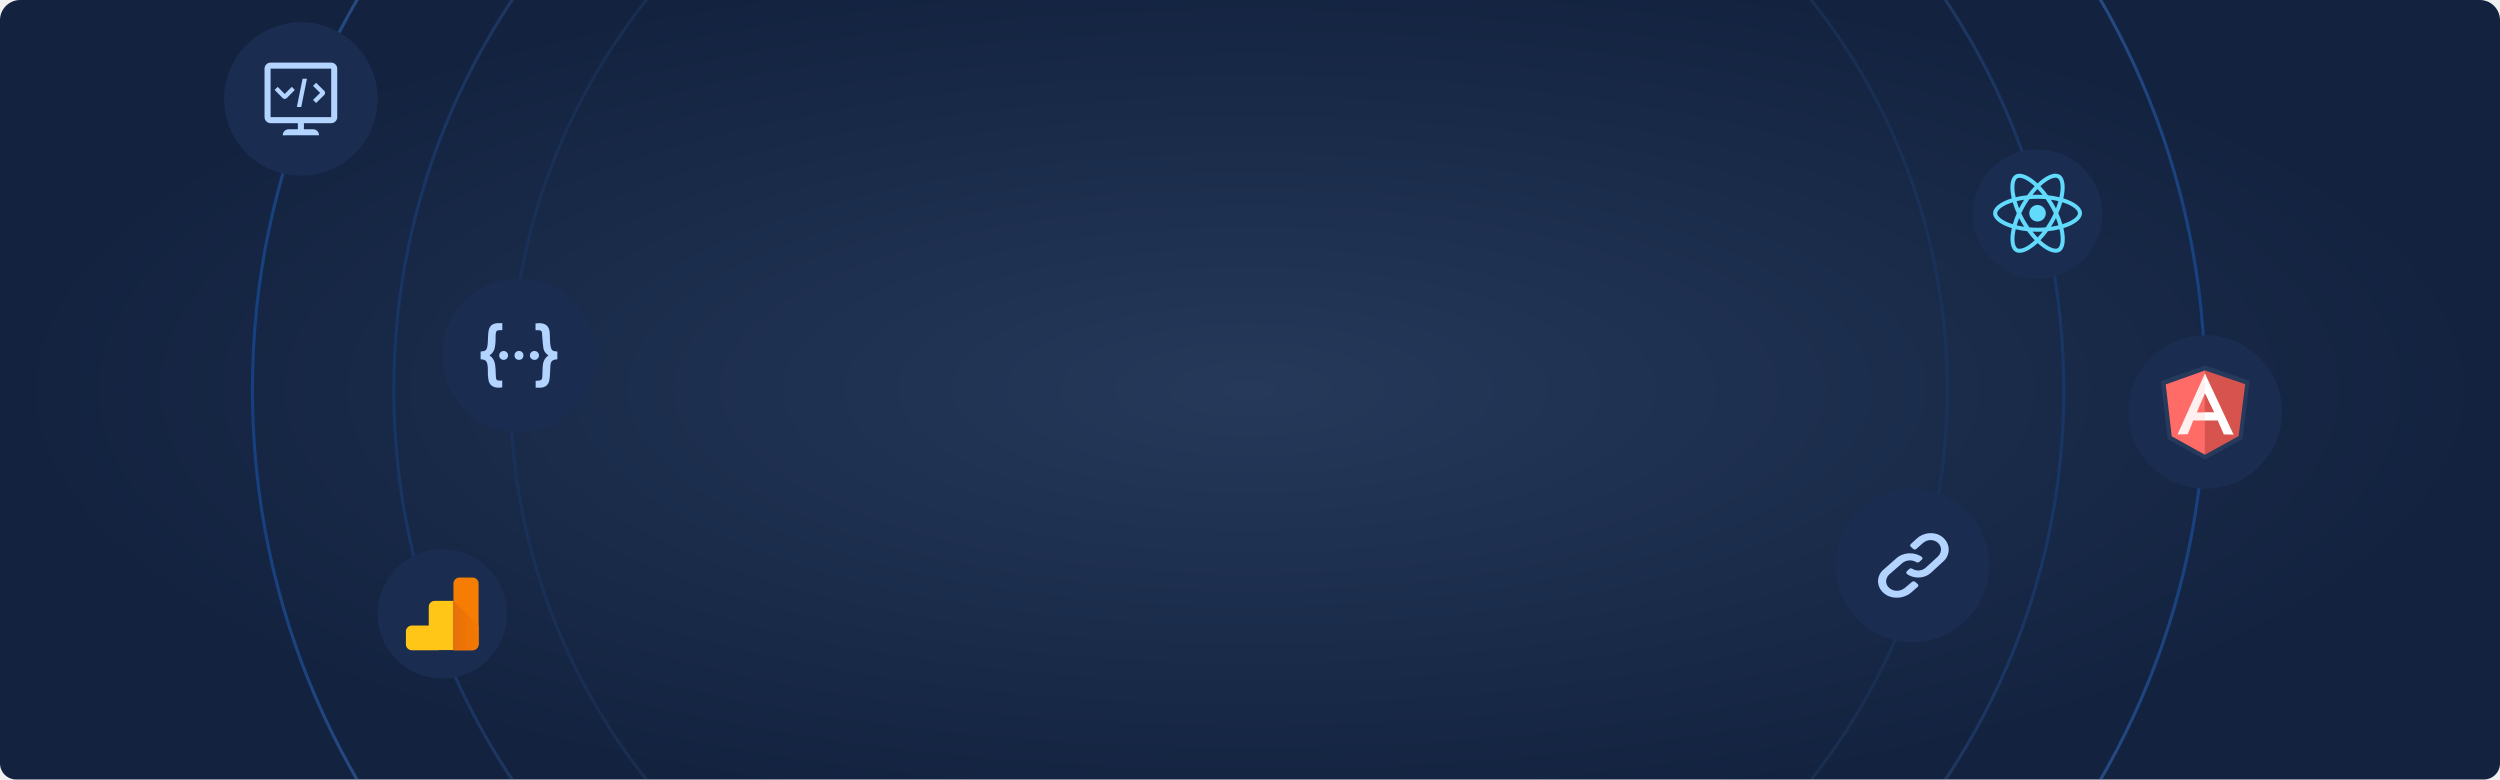
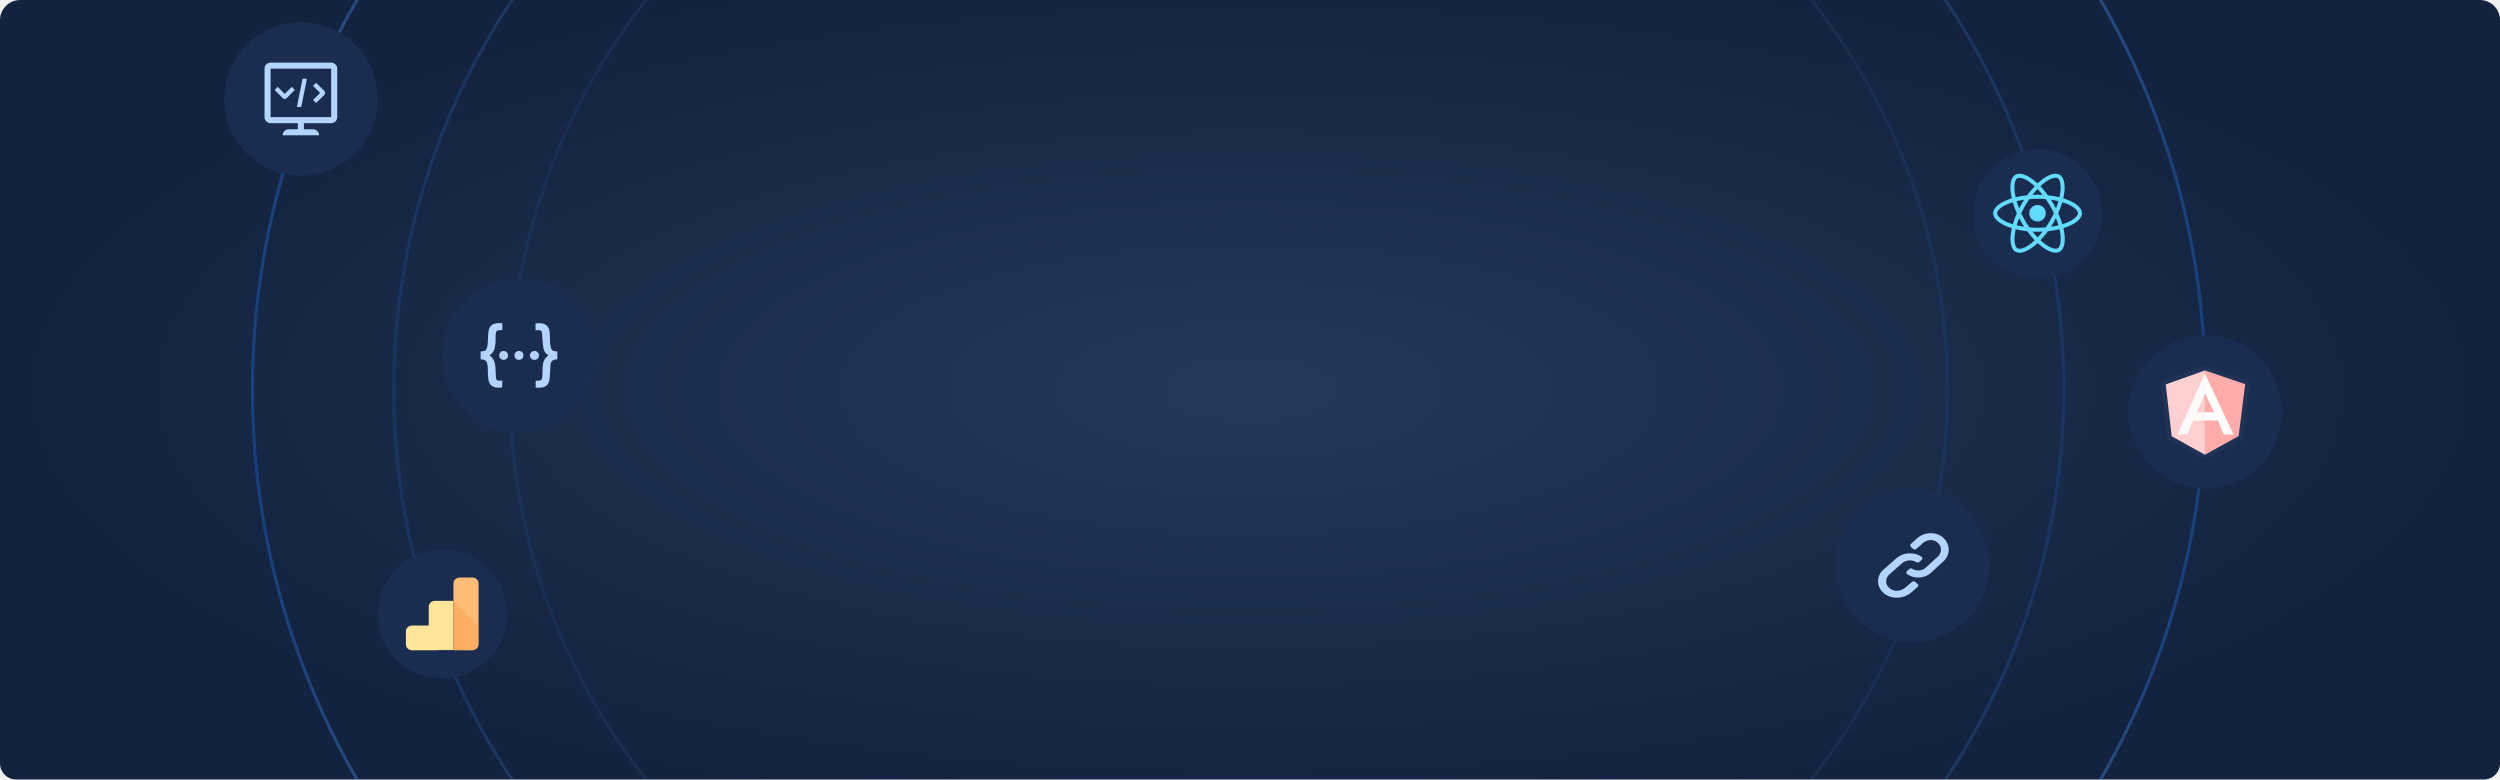
<svg xmlns="http://www.w3.org/2000/svg" xmlns:xlink="http://www.w3.org/1999/xlink" width="1238" height="386" viewBox="0 0 1238 386">
  <defs>
-     <linearGradient x1="50%" y1="0%" x2="50%" y2="100%" id="59tb9fjurd">
+     <linearGradient x1="50%" y1="0%" x2="50%" y2="100%" id="tkxrt24avd">
      <stop stop-color="#1565D8" offset="0%" />
      <stop stop-color="#F8FBFF" offset="59.738%" />
      <stop stop-color="#FFF" offset="100%" />
    </linearGradient>
-     <linearGradient x1="50%" y1="0%" x2="50%" y2="100%" id="hsfk5jet1e">
+     <linearGradient x1="50%" y1="0%" x2="50%" y2="100%" id="kbfxw3go3e">
      <stop stop-color="#1565D8" offset="0%" />
      <stop stop-color="#F8FBFF" offset="59.738%" />
      <stop stop-color="#FFF" offset="100%" />
    </linearGradient>
-     <linearGradient x1="50%" y1="0%" x2="50%" y2="100%" id="kifpcn1w3f">
+     <linearGradient x1="50%" y1="0%" x2="50%" y2="100%" id="uaj5ktj44f">
      <stop stop-color="#1565D8" offset="0%" />
      <stop stop-color="#F8FBFF" offset="59.738%" />
      <stop stop-color="#FFF" offset="100%" />
    </linearGradient>
-     <linearGradient x1=".333%" y1="99.884%" x2="100.095%" y2="99.884%" id="6xprsg7pfg">
+     <linearGradient x1=".333%" y1="99.884%" x2="100.095%" y2="99.884%" id="iu3qcswhng">
      <stop stop-color="#E96F0B" offset="0%" />
      <stop stop-color="#F37901" offset="100%" />
    </linearGradient>
-     <radialGradient cx="50%" cy="50%" fx="50%" fy="50%" r="159.537%" gradientTransform="matrix(.3118 0 0 .34937 .344 .325)" id="f89g5ztz0b">
+     <radialGradient cx="50%" cy="50%" fx="50%" fy="50%" r="159.537%" gradientTransform="matrix(.3118 0 0 .34937 .344 .325)" id="raacsbpozb">
      <stop stop-color="#26395A" offset="0%" />
      <stop stop-color="#12223F" offset="100%" />
    </radialGradient>
-     <path d="M10 0h1218c5.523 0 10 4.477 10 10v368a8 8 0 0 1-8 8H8a8 8 0 0 1-8-8V10C0 4.477 4.477 0 10 0z" id="127au7sz9a" />
+     <path d="M10 0h1218c5.523 0 10 4.477 10 10v368a8 8 0 0 1-8 8H8a8 8 0 0 1-8-8V10C0 4.477 4.477 0 10 0z" id="hn589kwg3a" />
  </defs>
  <g fill="none" fill-rule="evenodd">
-     <mask id="b75nc19qdc" fill="#fff">
-       <use xlink:href="#127au7sz9a" />
+     <mask id="ug6p09kbrc" fill="#fff">
+       <use xlink:href="#hn589kwg3a" />
    </mask>
-     <use fill="url(#f89g5ztz0b)" xlink:href="#127au7sz9a" />
-     <g mask="url(#b75nc19qdc)">
+     <use fill="url(#raacsbpozb)" xlink:href="#hn589kwg3a" />
+     <g mask="url(#ug6p09kbrc)">
      <g stroke-width="1.538">
-         <path d="M993.646 552.77c0-177.582-141.078-321.54-315.108-321.54-174.029 0-315.107 143.958-315.107 321.54" stroke="url(#59tb9fjurd)" opacity=".1" transform="matrix(0 -1 -1 0 1195.538 871.538)" />
-         <path d="M1069.8 572c0-198.823-157.954-360-352.8-360S364.2 373.177 364.2 572" stroke="url(#hsfk5jet1e)" opacity=".2" transform="matrix(0 -1 -1 0 1234 910)" />
-         <path d="M1159 592c0-220.914-175.504-400-392-400S375 371.086 375 592" stroke="url(#kifpcn1w3f)" opacity=".4" transform="matrix(0 -1 -1 0 1284 960)" />
-         <path d="M603.57 552.77c0-177.582-141.08-321.54-315.108-321.54-174.03 0-315.108 143.958-315.108 321.54" stroke="url(#59tb9fjurd)" opacity=".1" transform="rotate(-90 251.462 230)" />
-         <path d="M602.8 572c0-198.823-157.954-360-352.8-360s-352.8 161.177-352.8 360" stroke="url(#hsfk5jet1e)" opacity=".2" transform="rotate(-90 213 230)" />
-         <path d="M592 592c0-220.914-175.504-400-392-400s-392 179.086-392 400" stroke="url(#kifpcn1w3f)" opacity=".4" transform="rotate(-90 163 230)" />
+         <path d="M993.646 552.77c0-177.582-141.078-321.54-315.108-321.54-174.029 0-315.107 143.958-315.107 321.54" stroke="url(#tkxrt24avd)" opacity=".1" transform="matrix(0 -1 -1 0 1195.538 871.538)" />
+         <path d="M1069.8 572c0-198.823-157.954-360-352.8-360S364.2 373.177 364.2 572" stroke="url(#kbfxw3go3e)" opacity=".2" transform="matrix(0 -1 -1 0 1234 910)" />
+         <path d="M1159 592c0-220.914-175.504-400-392-400S375 371.086 375 592" stroke="url(#uaj5ktj44f)" opacity=".4" transform="matrix(0 -1 -1 0 1284 960)" />
+         <path d="M603.57 552.77c0-177.582-141.08-321.54-315.108-321.54-174.03 0-315.108 143.958-315.108 321.54" stroke="url(#tkxrt24avd)" opacity=".1" transform="rotate(-90 251.462 230)" />
+         <path d="M602.8 572c0-198.823-157.954-360-352.8-360s-352.8 161.177-352.8 360" stroke="url(#kbfxw3go3e)" opacity=".2" transform="rotate(-90 213 230)" />
+         <path d="M592 592c0-220.914-175.504-400-392-400s-392 179.086-392 400" stroke="url(#uaj5ktj44f)" opacity=".4" transform="rotate(-90 163 230)" />
      </g>
      <g transform="translate(1054 166)">
        <circle fill="#1A2D51" cx="38" cy="38" r="38" />
        <g fill-rule="nonzero">
-           <path fill="#9EA9B8" opacity=".1" d="M37.93 15 16 22.718l3.465 28.731L37.953 61.61l18.583-10.299L60 22.581z" />
-           <path fill="#D7534E" d="m57.813 24.241-19.934-6.797v41.739l16.705-9.246 3.229-25.696z" />
-           <path fill="#FF6B67" d="m18.46 24.364 2.97 25.696 16.448 9.123v-41.74l-19.417 6.92z" />
+           <path fill="#9EA9B8" opacity=".048" d="M37.93 15 16 22.718l3.465 28.731L37.953 61.61l18.583-10.299L60 22.581z" />
+           <path fill="#FFACAA" d="m57.813 24.241-19.934-6.797v41.739l16.705-9.246 3.229-25.696z" />
+           <path fill="#FFD0CF" d="m18.46 24.364 2.97 25.696 16.448 9.123v-41.74l-19.417 6.92z" />
          <path d="m43.366 39.663-5.487 2.566h-5.784l-2.718 6.8-5.057.094 13.559-30.164 5.487 20.704zm-.53-1.292-4.92-9.74-4.037 9.573h4l4.956.168z" fill="#FFF" opacity=".902" />
          <path fill="#FFF" d="m37.878 18.96.037 9.67 4.58 9.581h-4.606l-.01 4.012 6.368.006 2.976 6.895 4.839.09-14.184-30.255z" />
        </g>
      </g>
      <g transform="translate(219 138)">
        <circle fill="#1A2D51" cx="38" cy="38" r="38" />
        <path d="M28.561 22.003a17.392 17.392 0 0 0-1.1.013c-2.557.147-4.091 1.35-4.513 3.84-.299 1.736-.25 3.518-.372 5.263-.033.913-.13 1.818-.299 2.708-.348 1.589-1.032 2.082-2.642 2.165a6.873 6.873 0 0 0-.635.11v3.817c2.929.143 3.324 1.179 3.563 4.25.086 1.119-.033 2.238.04 3.357.046 1.06.19 2.108.405 3.13.674 2.805 3.4 3.745 6.698 3.178v-3.347c-.528 0-.997.013-1.452 0-1.118-.034-1.537-.313-1.644-1.395-.145-1.396-.109-2.818-.195-4.227-.166-2.611-.455-5.186-2.999-6.848 1.309-.966 2.258-2.119 2.557-3.647.216-1.07.349-2.142.432-3.228.073-1.082-.06-2.191.036-3.26.156-1.736.266-2.445 2.341-2.375.312 0 .611-.044.96-.07v-3.418c-.416 0-.806-.01-1.18-.016zm19.75.024a11.013 11.013 0 0 0-2.115.156v3.324c.637 0 1.128 0 1.62.013.853.01 1.5.34 1.587 1.289.083.866.08 1.745.166 2.625.17 1.745.263 3.514.564 5.236.266 1.419 1.236 2.478 2.448 3.347-2.125 1.432-2.75 3.477-2.856 5.778-.06 1.576-.096 3.165-.18 4.754-.072 1.445-.577 1.915-2.028 1.951-.408.01-.806.047-1.259.073v3.405c.85 0 1.63.05 2.411 0 2.424-.144 3.889-1.323 4.37-3.684.203-1.299.322-2.609.359-3.924.083-1.202.072-2.418.192-3.61.18-1.866 1.033-2.635 2.892-2.758.177-.022.35-.062.518-.12v-3.817c-.312-.036-.53-.07-.757-.083-1.394-.06-2.091-.53-2.437-1.852a13.463 13.463 0 0 1-.395-2.591c-.097-1.612-.086-3.238-.193-4.853-.208-3.11-2.065-4.573-4.908-4.66zM30.39 35.802a2.198 2.198 0 0 0-2.195 2.093 2.2 2.2 0 0 0 1.979 2.3h.143a2.161 2.161 0 0 0 2.28-2.035v-.12a2.201 2.201 0 0 0-2.158-2.238h-.05zm7.571 0a2.104 2.104 0 0 0-2.17 2.035c0 .07 0 .13.011.203 0 1.313.89 2.155 2.234 2.155 1.32 0 2.149-.866 2.149-2.225-.013-1.312-.89-2.181-2.224-2.168zm7.707 0a2.242 2.242 0 0 0-2.279 2.178c0 1.226.983 2.215 2.208 2.215h.024c1.105.193 2.218-.879 2.291-2.165.06-1.192-1.02-2.228-2.244-2.228z" fill="#B3D4FF" fill-rule="nonzero" />
      </g>
      <g transform="translate(909 242)">
        <circle fill="#1A2D51" cx="38" cy="38" r="38" />
        <g fill="#B3D4FF" fill-rule="nonzero">
          <path d="M40.9 44c-1.967.004-3.883-.579-5.456-1.659a.993.993 0 0 1-.432-.656.939.939 0 0 1 .2-.743c.028-.036 1.275-1.184 1.275-1.184.173-.17.406-.277.657-.305.251-.027.505.027.717.154 1.01.659 2.242.97 3.478.877 1.236-.092 2.397-.581 3.276-1.38l5.905-5.398c1.787-1.634 2.227-4.235.814-6.15-1.605-2.208-5.117-3.036-7.9-.802-.298.242-3.498 3.095-3.498 3.095-.2.183-.471.286-.754.286-.283 0-.555-.103-.754-.286l-1.18-1.08a.938.938 0 0 1-.313-.69c0-.26.112-.508.312-.691l3.047-2.782c3.33-3.05 8.77-3.555 12.402-.81 1.854 1.394 3.027 3.403 3.26 5.586.235 2.184-.489 4.363-2.012 6.058-.189.209-6.66 6.142-6.66 6.142-1.692 1.549-3.99 2.419-6.384 2.418z" />
          <path d="M36.813 32c2.065-.007 4.075.578 5.722 1.666a.987.987 0 0 1 .452.653.904.904 0 0 1-.209.742 100.98 100.98 0 0 1-1.335 1.187c-.18.167-.422.273-.683.3a1.26 1.26 0 0 1-.746-.149c-1.056-.66-2.347-.97-3.64-.878-1.295.092-2.51.582-3.43 1.382l-6.18 5.395c-1.89 1.63-2.356 4.23-.873 6.147 1.677 2.205 5.356 3.036 8.268.802.314-.24 3.663-3.097 3.663-3.097.209-.183.493-.286.789-.286.296 0 .58.103.79.286l1.235 1.08a.928.928 0 0 1 .324.692.928.928 0 0 1-.324.692l-3.189 2.78c-3.485 3.05-9.18 3.554-12.982.81-1.942-1.391-3.172-3.399-3.419-5.581-.247-2.183.508-4.362 2.1-6.059.199-.212 6.972-6.14 6.972-6.14C31.89 32.872 34.3 32 36.812 32z" />
        </g>
      </g>
      <g transform="translate(111 11)">
        <circle fill="#1A2D51" cx="38" cy="38" r="38" />
        <g fill="#B3D4FF" fill-rule="nonzero">
          <path d="M49.576 33.99 45.534 30 44 31.515 47.53 35 44 38.485 45.535 40l4.041-3.99a1.415 1.415 0 0 0 0-2.02zM26.515 32 25 33.535l3.99 4.041a1.415 1.415 0 0 0 2.02 0L35 33.534 33.485 32 30 35.53 26.515 32zM36 42h2.173L41 28h-2.173z" />
          <path d="M53 20H23c-1.65 0-3 1.35-3 3v24c0 1.65 1.35 3 3 3h13.5v3H32c-1.657 0-3 1.342-3 3l18-.003a3 3 0 0 0-3-3h-4.5V50H53c1.65 0 3-1.35 3-3V23c0-1.65-1.35-3-3-3zm0 27H23V23h30v24z" />
        </g>
      </g>
      <g transform="translate(977 74)">
        <circle fill="#1A2D51" cx="32" cy="32" r="32" />
        <g transform="translate(10 12)" fill="#61DAFB" fill-rule="nonzero">
          <path d="M44 19.596c0-2.914-3.65-5.677-9.247-7.39 1.292-5.704.718-10.242-1.811-11.695-.583-.34-1.265-.502-2.01-.502v2c.413 0 .745.08 1.023.233 1.22.7 1.749 3.363 1.336 6.79a27.61 27.61 0 0 1-.457 2.636 43.464 43.464 0 0 0-5.695-.977 43.75 43.75 0 0 0-3.73-4.485C26.331 3.49 29.075 2 30.941 2V0c-2.467 0-5.695 1.758-8.96 4.807C18.717 1.776 15.49.036 13.022.036v2c1.857 0 4.61 1.48 7.534 4.18a42.36 42.36 0 0 0-3.704 4.475 41.881 41.881 0 0 0-5.704.986 27.057 27.057 0 0 1-.466-2.6c-.422-3.427.098-6.09 1.309-6.799.27-.161.619-.233 1.031-.233v-2c-.753 0-1.435.161-2.026.502C8.476 2 7.91 6.53 9.21 12.215 3.632 13.937 0 16.691 0 19.596c0 2.915 3.65 5.678 9.247 7.39-1.292 5.705-.718 10.243 1.811 11.696.583.34 1.265.502 2.018.502 2.467 0 5.695-1.758 8.96-4.807 3.264 3.031 6.493 4.771 8.96 4.771.753 0 1.434-.161 2.026-.502 2.52-1.453 3.086-5.982 1.785-11.668C40.367 25.265 44 22.502 44 19.596zm-11.677-5.982a40.393 40.393 0 0 1-1.21 3.543 42.444 42.444 0 0 0-1.176-2.153 48.527 48.527 0 0 0-1.291-2.098 40.47 40.47 0 0 1 3.677.708zm-4.108 9.552a47.78 47.78 0 0 1-2.161 3.426 46.666 46.666 0 0 1-8.09.009 49.439 49.439 0 0 1-2.17-3.408 46.716 46.716 0 0 1-1.866-3.57 46.769 46.769 0 0 1 1.857-3.578 47.78 47.78 0 0 1 2.161-3.426 46.666 46.666 0 0 1 8.09-.01 49.439 49.439 0 0 1 2.17 3.409 46.716 46.716 0 0 1 1.866 3.57 50.216 50.216 0 0 1-1.857 3.578zM31.112 22a38.436 38.436 0 0 1 1.238 3.57c-1.175.287-2.413.529-3.695.717.44-.69.879-1.4 1.291-2.126.413-.717.798-1.444 1.166-2.161zm-9.094 9.57a36.974 36.974 0 0 1-2.493-2.87 55.52 55.52 0 0 0 2.466.062c.843 0 1.677-.018 2.493-.062a35.007 35.007 0 0 1-2.466 2.87zm-6.673-5.283a40.47 40.47 0 0 1-3.677-.709c.332-1.156.745-2.35 1.21-3.542.369.717.754 1.435 1.176 2.152a59.4 59.4 0 0 0 1.291 2.099zm6.628-18.664c.834.861 1.668 1.82 2.493 2.87A55.52 55.52 0 0 0 22 10.43c-.843 0-1.677.018-2.493.063a35.007 35.007 0 0 1 2.466-2.87zm-6.637 5.283a49.547 49.547 0 0 0-2.457 4.278 38.436 38.436 0 0 1-1.238-3.57 43.556 43.556 0 0 1 3.695-.708zM7.22 24.135c-3.175-1.355-5.229-3.13-5.229-4.539 0-1.408 2.054-3.192 5.229-4.538a27.635 27.635 0 0 1 2.484-.906 43.075 43.075 0 0 0 2.018 5.462 42.468 42.468 0 0 0-1.991 5.435 27.245 27.245 0 0 1-2.511-.914zm4.825 12.816c-1.22-.7-1.749-3.364-1.336-6.79.098-.843.26-1.73.457-2.636 1.758.43 3.677.762 5.695.977a43.75 43.75 0 0 0 3.73 4.485c-2.923 2.717-5.667 4.206-7.533 4.206-.403-.01-.744-.09-1.013-.242zm21.273-6.834c.422 3.426-.098 6.09-1.309 6.798-.27.161-.619.233-1.031.233-1.857 0-4.61-1.48-7.534-4.18a42.36 42.36 0 0 0 3.704-4.475 41.881 41.881 0 0 0 5.704-.986c.206.906.368 1.776.466 2.61zm3.453-5.982c-.771.331-1.614.627-2.484.905a43.075 43.075 0 0 0-2.018-5.462 42.468 42.468 0 0 0 1.991-5.435c.888.279 1.731.583 2.52.915 3.175 1.355 5.229 3.13 5.229 4.538-.009 1.408-2.063 3.193-5.238 4.539z" />
          <circle cx="21.991" cy="19.596" r="4.099" />
        </g>
      </g>
      <g transform="translate(187 272)">
        <circle fill="#1A2D51" cx="32" cy="32" r="32" />
-         <path d="M30.194 50h-13.25A2.94 2.94 0 0 1 14 47.06v-6.343a2.94 2.94 0 0 1 2.944-2.94h8.369v-9.282a2.94 2.94 0 0 1 2.944-2.94h9.299v24.368h-7.362V50z" fill="#FFC517" />
-         <path d="M47.007 50h-9.451V16.961c0-1.636 1.339-2.961 2.993-2.961h6.458C48.661 14 50 15.325 50 16.961v30.078C49.921 48.675 48.583 50 47.007 50z" fill="#F57E02" />
-         <path d="M36 23.778v9.283C36 34.685 34.661 36 33.007 36h-9.451V11.556L36 23.778z" fill="url(#6xprsg7pfg)" transform="translate(14 14)" />
+         <path d="M30.194 50h-13.25A2.94 2.94 0 0 1 14 47.06v-6.343a2.94 2.94 0 0 1 2.944-2.94h8.369v-9.282a2.94 2.94 0 0 1 2.944-2.94h9.299v24.368h-7.362V50z" fill="#FFE599" />
+         <path d="M47.007 50h-9.451V16.961c0-1.636 1.339-2.961 2.993-2.961h6.458C48.661 14 50 15.325 50 16.961v30.078C49.921 48.675 48.583 50 47.007 50z" fill="#FFBC76" />
+         <path d="M36 23.778v9.283C36 34.685 34.661 36 33.007 36h-9.451V11.556L36 23.778z" fill="url(#iu3qcswhng)" opacity=".181" transform="translate(14 14)" />
      </g>
    </g>
  </g>
</svg>
